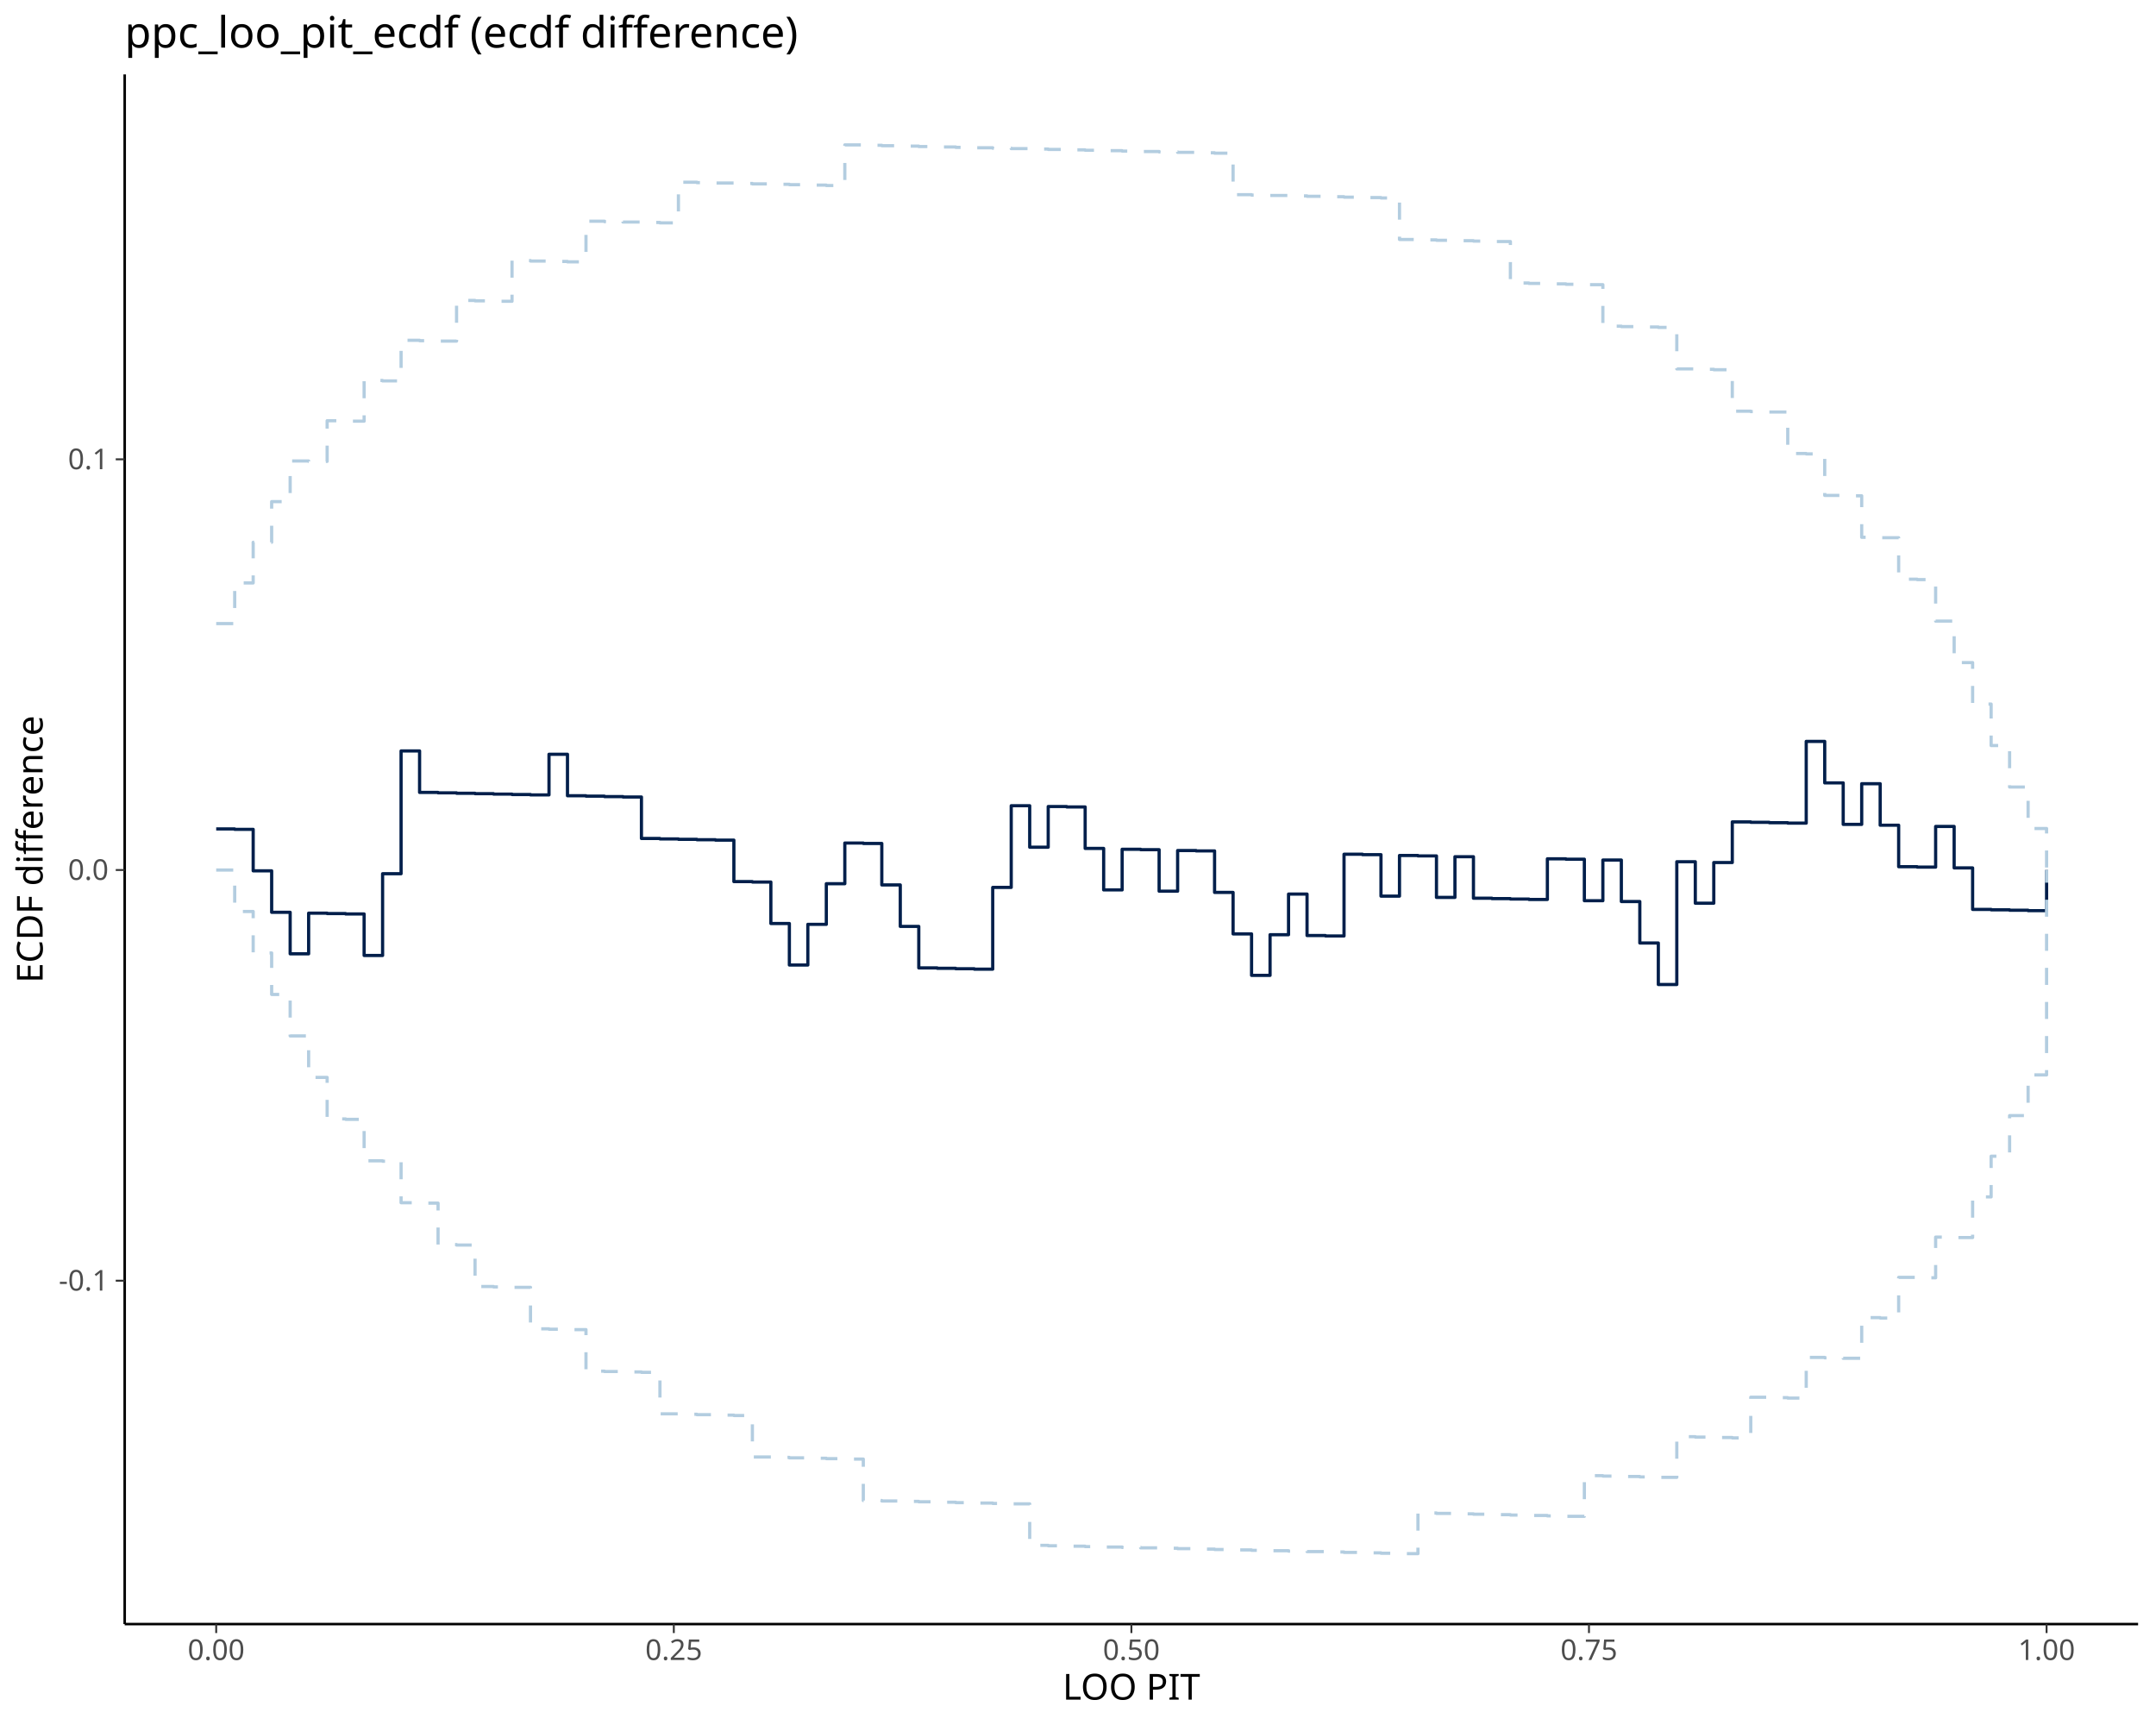
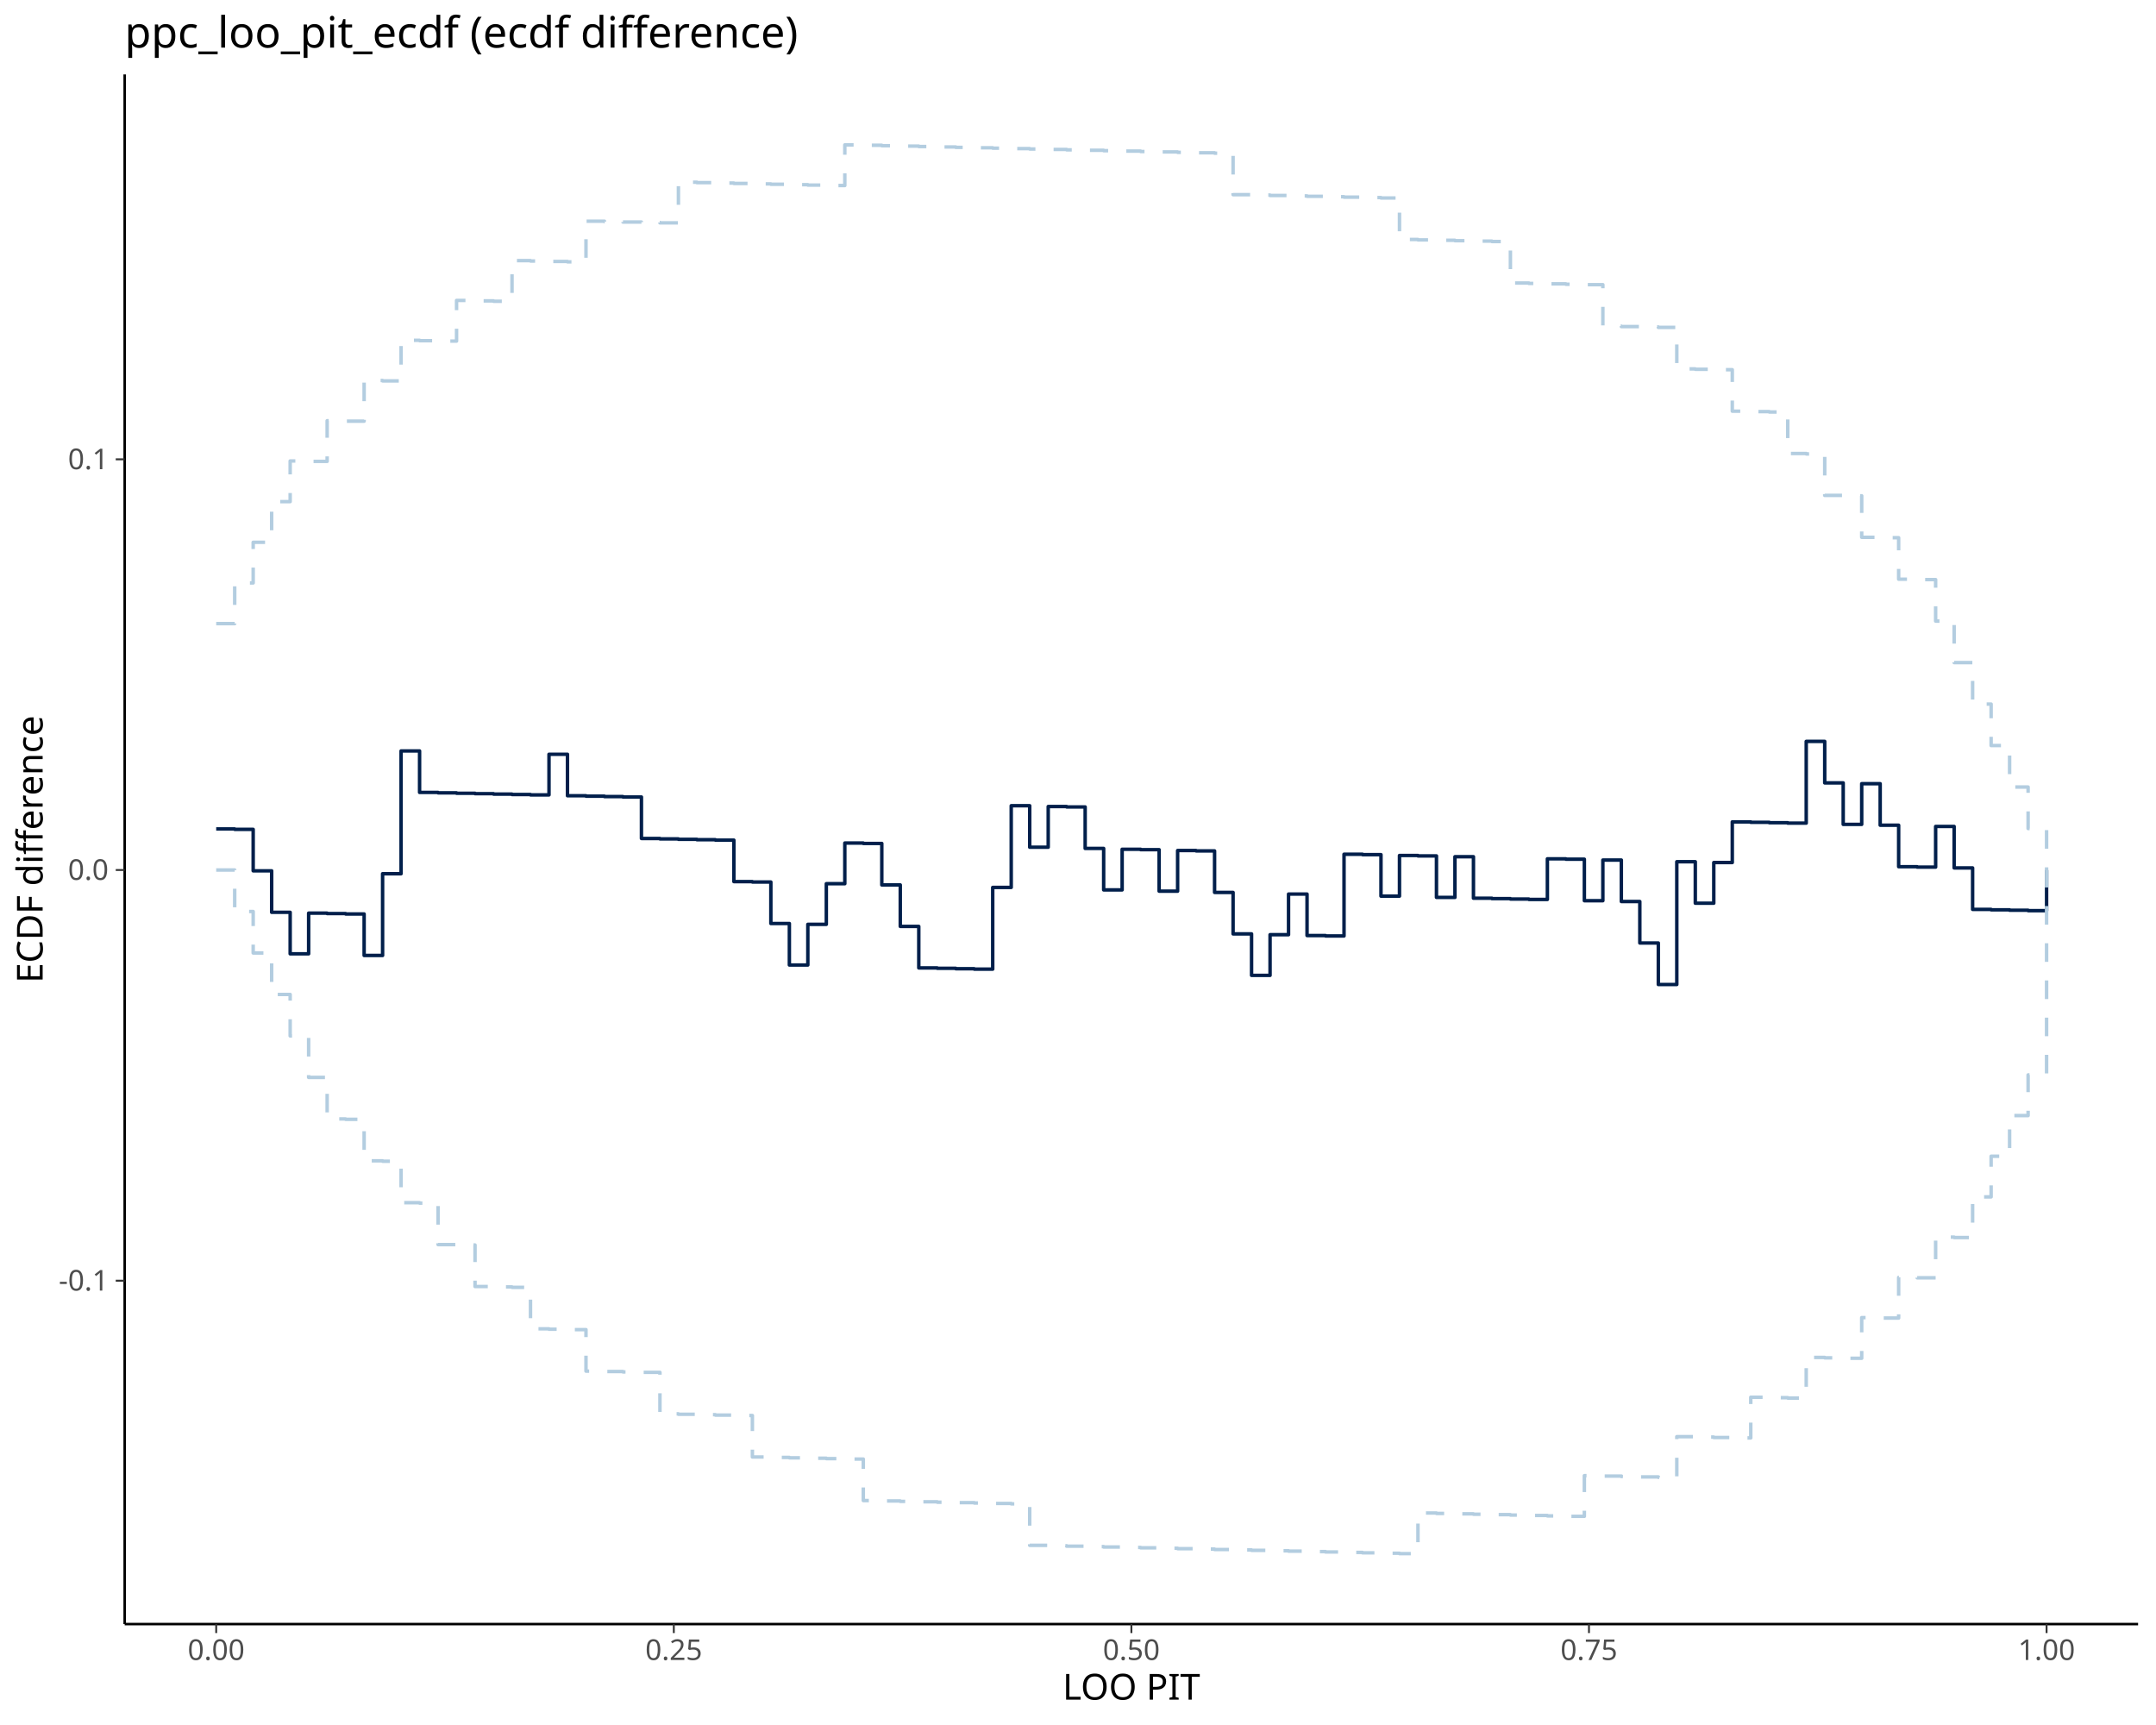
<svg xmlns="http://www.w3.org/2000/svg" class="svglite" data-engine-version="2.0" width="720.00pt" height="576.00pt" viewBox="0 0 720.00 576.00">
  <defs>
    <style type="text/css">
    .svglite line, .svglite polyline, .svglite polygon, .svglite path, .svglite rect, .svglite circle {
      fill: none;
      stroke: #000000;
      stroke-linecap: round;
      stroke-linejoin: round;
      stroke-miterlimit: 10.00;
    }
  </style>
  </defs>
  <rect width="100%" height="100%" style="stroke: none; fill: #FFFFFF;" />
  <defs>
    <clipPath id="cpMC4wMHw3MjAuMDB8MC4wMHw1NzYuMDA=">
      <rect x="0.00" y="0.00" width="720.00" height="576.00" />
    </clipPath>
  </defs>
  <g clip-path="url(#cpMC4wMHw3MjAuMDB8MC4wMHw1NzYuMDA=)">
</g>
  <defs>
    <clipPath id="cpNDEuNjR8NzE0LjAyfDI0Ljg1fDU0Mi4zMA==">
      <rect x="41.64" y="24.85" width="672.38" height="517.45" />
    </clipPath>
  </defs>
  <g clip-path="url(#cpNDEuNjR8NzE0LjAyfDI0Ljg1fDU0Mi4zMA==)">
-     <polyline points="72.20,276.79 78.38,276.79 78.38,276.93 84.55,276.93 84.55,290.78 90.72,290.78 90.72,304.63 96.90,304.63 96.90,318.49 103.07,318.49 103.07,304.91 109.25,304.91 109.25,305.05 115.42,305.05 115.42,305.19 121.60,305.19 121.60,319.04 127.77,319.04 127.77,291.75 133.94,291.75 133.94,250.75 140.12,250.75 140.12,264.60 146.29,264.60 146.29,264.74 152.47,264.74 152.47,264.88 158.64,264.88 158.64,265.02 164.82,265.02 164.82,265.16 170.99,265.16 170.99,265.30 177.16,265.30 177.16,265.43 183.34,265.43 183.34,251.86 189.51,251.86 189.51,265.71 195.69,265.71 195.69,265.85 201.86,265.85 201.86,265.99 208.04,265.99 208.04,266.13 214.21,266.13 214.21,279.98 220.39,279.98 220.39,280.12 226.56,280.12 226.56,280.26 232.73,280.26 232.73,280.39 238.91,280.39 238.91,280.53 245.08,280.53 245.08,294.38 251.26,294.38 251.26,294.52 257.43,294.52 257.43,308.37 263.61,308.37 263.61,322.23 269.78,322.23 269.78,308.65 275.95,308.65 275.95,295.08 282.13,295.08 282.13,281.50 288.30,281.50 288.30,281.64 294.48,281.64 294.48,295.49 300.65,295.49 300.65,309.34 306.83,309.34 306.83,323.20 313.00,323.20 313.00,323.33 319.17,323.33 319.17,323.47 325.35,323.47 325.35,323.61 331.52,323.61 331.52,296.32 337.70,296.32 337.70,269.04 343.87,269.04 343.87,282.89 350.05,282.89 350.05,269.31 356.22,269.31 356.22,269.45 362.39,269.45 362.39,283.30 368.57,283.30 368.57,297.15 374.74,297.15 374.74,283.58 380.92,283.58 380.92,283.72 387.09,283.72 387.09,297.57 393.27,297.57 393.27,284.00 399.44,284.00 399.44,284.13 405.61,284.13 405.61,297.99 411.79,297.99 411.79,311.84 417.96,311.84 417.96,325.69 424.14,325.69 424.14,312.11 430.31,312.11 430.31,298.54 436.49,298.54 436.49,312.39 442.66,312.39 442.66,312.53 448.84,312.53 448.84,285.24 455.01,285.24 455.01,285.38 461.18,285.38 461.18,299.23 467.36,299.23 467.36,285.66 473.53,285.66 473.53,285.80 479.71,285.80 479.71,299.65 485.88,299.65 485.88,286.07 492.06,286.07 492.06,299.92 498.23,299.92 498.23,300.06 504.40,300.06 504.40,300.20 510.58,300.20 510.58,300.34 516.75,300.34 516.75,286.77 522.93,286.77 522.93,286.90 529.10,286.90 529.10,300.76 535.28,300.76 535.28,287.18 541.45,287.18 541.45,301.03 547.62,301.03 547.62,314.88 553.80,314.88 553.80,328.74 559.97,328.74 559.97,287.74 566.15,287.74 566.15,301.59 572.32,301.59 572.32,288.01 578.50,288.01 578.50,274.44 584.67,274.44 584.67,274.58 590.84,274.58 590.84,274.71 597.02,274.71 597.02,274.85 603.19,274.85 603.19,247.56 609.37,247.56 609.37,261.42 615.54,261.42 615.54,275.27 621.72,275.27 621.72,261.69 627.89,261.69 627.89,275.55 634.06,275.55 634.06,289.40 640.24,289.40 640.24,289.54 646.41,289.54 646.41,275.96 652.59,275.96 652.59,289.81 658.76,289.81 658.76,303.66 664.94,303.66 664.94,303.80 671.11,303.80 671.11,303.94 677.29,303.94 677.29,304.08 683.46,304.08 683.46,290.51 " style="stroke-width: 1.07; stroke: #011F4B; stroke-linecap: butt;" />
-     <polyline points="72.20,208.23 78.38,208.23 78.38,194.65 84.55,194.65 84.55,181.08 90.72,181.08 90.72,167.50 96.90,167.50 96.90,153.93 103.07,153.93 103.07,154.06 109.25,154.06 109.25,140.49 115.42,140.49 115.42,140.63 121.60,140.63 121.60,127.05 127.77,127.05 127.77,127.19 133.94,127.19 133.94,113.62 140.12,113.62 140.12,113.76 146.29,113.76 146.29,113.89 152.47,113.89 152.47,100.32 158.64,100.32 158.64,100.46 164.82,100.46 164.82,100.60 170.99,100.60 170.99,87.02 177.16,87.02 177.16,87.16 183.34,87.16 183.34,87.30 189.51,87.30 189.51,87.44 195.69,87.44 195.69,73.86 201.86,73.86 201.86,74.00 208.04,74.00 208.04,74.14 214.21,74.14 214.21,74.28 220.39,74.28 220.39,74.42 226.56,74.42 226.56,60.84 232.73,60.84 232.73,60.98 238.91,60.98 238.91,61.12 245.08,61.12 245.08,61.26 251.26,61.26 251.26,61.40 257.43,61.40 257.43,61.53 263.61,61.53 263.61,61.67 269.78,61.67 269.78,61.81 275.95,61.81 275.95,61.95 282.13,61.95 282.13,48.38 288.30,48.38 288.30,48.51 294.48,48.51 294.48,48.65 300.65,48.65 300.65,48.79 306.83,48.79 306.83,48.93 313.00,48.93 313.00,49.07 319.17,49.07 319.17,49.21 325.35,49.21 325.35,49.34 331.52,49.34 331.52,49.48 337.70,49.48 337.70,49.62 343.87,49.62 343.87,49.76 350.05,49.76 350.05,49.90 356.22,49.90 356.22,50.04 362.39,50.04 362.39,50.18 368.57,50.18 368.57,50.31 374.74,50.31 374.74,50.45 380.92,50.45 380.92,50.59 387.09,50.59 387.09,50.73 393.27,50.73 393.27,50.87 399.44,50.87 399.44,51.01 405.61,51.01 405.61,51.15 411.79,51.15 411.79,65.00 417.96,65.00 417.96,65.14 424.14,65.14 424.14,65.27 430.31,65.27 430.31,65.41 436.49,65.41 436.49,65.55 442.66,65.55 442.66,65.69 448.84,65.69 448.84,65.83 455.01,65.83 455.01,65.97 461.18,65.97 461.18,66.11 467.36,66.11 467.36,79.96 473.53,79.96 473.53,80.10 479.71,80.10 479.71,80.23 485.88,80.23 485.88,80.37 492.06,80.37 492.06,80.51 498.23,80.51 498.23,80.65 504.40,80.65 504.40,94.50 510.58,94.50 510.58,94.64 516.75,94.64 516.75,94.78 522.93,94.78 522.93,94.92 529.10,94.92 529.10,95.06 535.28,95.06 535.28,108.91 541.45,108.91 541.45,109.05 547.62,109.05 547.62,109.18 553.80,109.18 553.80,109.32 559.97,109.32 559.97,123.18 566.15,123.18 566.15,123.31 572.32,123.31 572.32,123.45 578.50,123.45 578.50,137.30 584.67,137.30 584.67,137.44 590.84,137.44 590.84,137.58 597.02,137.58 597.02,151.43 603.19,151.43 603.19,151.57 609.37,151.57 609.37,165.42 615.54,165.42 615.54,165.56 621.72,165.56 621.72,179.41 627.89,179.41 627.89,179.55 634.06,179.55 634.06,193.40 640.24,193.40 640.24,193.54 646.41,193.54 646.41,207.39 652.59,207.39 652.59,221.25 658.76,221.25 658.76,235.10 664.94,235.10 664.94,248.95 671.11,248.95 671.11,262.80 677.29,262.80 677.29,276.65 683.46,276.65 683.46,290.51 " style="stroke-width: 1.07; stroke: #B3CDE0; stroke-dasharray: 5.69,5.69; stroke-linecap: butt;" />
-     <polyline points="72.20,290.51 78.38,290.51 78.38,304.36 84.55,304.36 84.55,318.21 90.72,318.21 90.72,332.06 96.90,332.06 96.90,345.91 103.07,345.91 103.07,359.76 109.25,359.76 109.25,373.62 115.42,373.62 115.42,373.76 121.60,373.76 121.60,387.61 127.77,387.61 127.77,387.75 133.94,387.75 133.94,401.60 140.12,401.60 140.12,401.74 146.29,401.74 146.29,415.59 152.47,415.59 152.47,415.73 158.64,415.73 158.64,429.58 164.82,429.58 164.82,429.72 170.99,429.72 170.99,429.86 177.16,429.86 177.16,443.71 183.34,443.71 183.34,443.85 189.51,443.85 189.51,443.98 195.69,443.98 195.69,457.84 201.86,457.84 201.86,457.97 208.04,457.97 208.04,458.11 214.21,458.11 214.21,458.25 220.39,458.25 220.39,472.10 226.56,472.10 226.56,472.24 232.73,472.24 232.73,472.38 238.91,472.38 238.91,472.52 245.08,472.52 245.08,472.66 251.26,472.66 251.26,486.51 257.43,486.51 257.43,486.65 263.61,486.65 263.61,486.79 269.78,486.79 269.78,486.92 275.95,486.92 275.95,487.06 282.13,487.06 282.13,487.20 288.30,487.20 288.30,501.05 294.48,501.05 294.48,501.19 300.65,501.19 300.65,501.33 306.83,501.33 306.83,501.47 313.00,501.47 313.00,501.61 319.17,501.61 319.17,501.75 325.35,501.75 325.35,501.88 331.52,501.88 331.52,502.02 337.70,502.02 337.70,502.16 343.87,502.16 343.87,516.01 350.05,516.01 350.05,516.15 356.22,516.15 356.22,516.29 362.39,516.29 362.39,516.43 368.57,516.43 368.57,516.57 374.74,516.57 374.74,516.71 380.92,516.71 380.92,516.84 387.09,516.84 387.09,516.98 393.27,516.98 393.27,517.12 399.44,517.12 399.44,517.26 405.61,517.26 405.61,517.40 411.79,517.40 411.79,517.54 417.96,517.54 417.96,517.68 424.14,517.68 424.14,517.81 430.31,517.81 430.31,517.95 436.49,517.95 436.49,518.09 442.66,518.09 442.66,518.23 448.84,518.23 448.84,518.37 455.01,518.37 455.01,518.51 461.18,518.51 461.18,518.65 467.36,518.65 467.36,518.78 473.53,518.78 473.53,505.21 479.71,505.21 479.71,505.35 485.88,505.35 485.88,505.49 492.06,505.49 492.06,505.62 498.23,505.62 498.23,505.76 504.40,505.76 504.40,505.90 510.58,505.90 510.58,506.04 516.75,506.04 516.75,506.18 522.93,506.18 522.93,506.32 529.10,506.32 529.10,492.74 535.28,492.74 535.28,492.88 541.45,492.88 541.45,493.02 547.62,493.02 547.62,493.16 553.80,493.16 553.80,493.30 559.97,493.30 559.97,479.72 566.15,479.72 566.15,479.86 572.32,479.86 572.32,480.00 578.50,480.00 578.50,480.14 584.67,480.14 584.67,466.56 590.84,466.56 590.84,466.70 597.02,466.70 597.02,466.84 603.19,466.84 603.19,453.26 609.37,453.26 609.37,453.40 615.54,453.40 615.54,453.54 621.72,453.54 621.72,439.97 627.89,439.97 627.89,440.11 634.06,440.11 634.06,426.53 640.24,426.53 640.24,426.67 646.41,426.67 646.41,413.09 652.59,413.09 652.59,413.23 658.76,413.23 658.76,399.66 664.94,399.66 664.94,386.08 671.11,386.08 671.11,372.51 677.29,372.51 677.29,358.93 683.46,358.93 683.46,290.51 " style="stroke-width: 1.07; stroke: #B3CDE0; stroke-dasharray: 5.69,5.69; stroke-linecap: butt;" />
+     <polyline points="72.20,276.79 78.38,276.79 78.38,276.93 84.55,276.93 84.55,290.78 90.72,290.78 90.72,304.63 96.90,304.63 96.90,318.49 103.07,318.49 103.07,304.91 109.25,304.91 109.25,305.05 115.42,305.05 115.42,305.19 121.60,305.19 121.60,319.04 127.77,319.04 127.77,291.75 133.94,291.75 133.94,250.75 140.12,250.75 140.12,264.60 146.29,264.60 146.29,264.74 152.47,264.74 152.47,264.88 158.64,264.88 158.64,265.02 164.82,265.02 164.82,265.16 170.99,265.16 170.99,265.30 177.16,265.30 177.16,265.43 183.34,265.43 183.34,251.86 189.51,251.86 189.51,265.71 195.69,265.71 195.69,265.85 201.86,265.85 201.86,265.99 208.04,265.99 208.04,266.13 214.21,266.13 214.21,279.98 220.39,279.98 220.39,280.12 226.56,280.12 226.56,280.26 232.73,280.26 232.73,280.39 238.91,280.39 238.91,280.53 245.08,280.53 245.08,294.38 251.26,294.38 251.26,294.52 257.43,294.52 257.43,308.37 263.61,308.37 263.61,322.23 269.78,322.23 269.78,308.65 275.95,308.65 275.95,295.08 282.13,295.08 282.13,281.50 288.30,281.50 288.30,281.64 294.48,281.64 294.48,295.49 300.65,295.49 300.65,309.34 306.83,309.34 306.83,323.20 313.00,323.20 313.00,323.33 319.17,323.33 319.17,323.47 325.35,323.47 325.35,323.61 331.52,323.61 331.52,296.32 337.70,296.32 337.70,269.04 343.87,269.04 343.87,282.89 350.05,282.89 350.05,269.31 356.22,269.31 356.22,269.45 362.39,269.45 362.39,283.30 368.57,283.30 368.57,297.15 374.74,297.15 374.74,283.58 380.92,283.58 380.92,283.72 387.09,283.72 387.09,297.57 393.27,297.57 393.27,284.00 399.44,284.00 399.44,284.13 405.61,284.13 405.61,297.99 411.79,297.99 411.79,311.84 417.96,311.84 417.96,325.69 424.14,325.69 424.14,312.11 430.31,312.11 430.31,298.54 436.49,298.54 436.49,312.39 442.66,312.39 442.66,312.53 448.84,312.53 448.84,285.24 455.01,285.24 455.01,285.38 461.18,285.38 461.18,299.23 467.36,299.23 467.36,285.66 473.53,285.66 473.53,285.80 479.71,285.80 479.71,299.65 485.88,299.65 485.88,286.07 492.06,286.07 492.06,299.92 498.23,299.92 498.23,300.06 504.40,300.06 504.40,300.20 510.58,300.20 510.58,300.34 516.75,300.34 516.75,286.77 522.93,286.77 522.93,286.90 529.10,286.90 529.10,300.76 535.28,300.76 535.28,287.18 541.45,287.18 541.45,301.03 547.62,301.03 547.62,314.88 553.80,314.88 553.80,328.74 559.97,328.74 559.97,287.74 566.15,287.74 566.15,301.59 572.32,301.59 572.32,288.01 578.50,288.01 578.50,274.44 584.67,274.44 584.67,274.58 590.84,274.58 590.84,274.71 597.02,274.71 597.02,274.85 603.19,274.85 603.19,247.56 609.37,247.56 609.37,261.42 615.54,261.42 615.54,275.27 621.72,275.27 621.72,261.69 627.89,261.69 627.89,275.55 634.06,275.55 634.06,289.40 640.24,289.40 640.24,289.54 646.41,289.54 646.41,275.96 652.59,275.96 652.59,289.81 658.76,289.81 658.76,303.66 664.94,303.66 664.94,303.80 671.11,303.80 671.11,303.94 677.29,303.94 677.29,304.08 683.46,304.08 683.46,290.51 " style="stroke-width: 1.16; stroke: #011F4B; stroke-linecap: butt;" />
+     <polyline points="72.20,208.23 78.38,208.23 78.38,194.65 84.55,194.65 84.55,181.08 90.72,181.08 90.72,167.50 96.90,167.50 96.90,153.93 103.07,153.93 103.07,154.06 109.25,154.06 109.25,140.49 115.42,140.49 115.42,140.63 121.60,140.63 121.60,127.05 127.77,127.05 127.77,127.19 133.94,127.19 133.94,113.62 140.12,113.62 140.12,113.76 146.29,113.76 146.29,113.89 152.47,113.89 152.47,100.32 158.64,100.32 158.64,100.46 164.82,100.46 164.82,100.60 170.99,100.60 170.99,87.02 177.16,87.02 177.16,87.16 183.34,87.16 183.34,87.30 189.51,87.30 189.51,87.44 195.69,87.44 195.69,73.86 201.86,73.86 201.86,74.00 208.04,74.00 208.04,74.14 214.21,74.14 214.21,74.28 220.39,74.28 220.39,74.42 226.56,74.42 226.56,60.84 232.73,60.84 232.73,60.98 238.91,60.98 238.91,61.12 245.08,61.12 245.08,61.26 251.26,61.26 251.26,61.40 257.43,61.40 257.43,61.53 263.61,61.53 263.61,61.67 269.78,61.67 269.78,61.81 275.95,61.81 275.95,61.95 282.13,61.95 282.13,48.38 288.30,48.38 288.30,48.51 294.48,48.51 294.48,48.65 300.65,48.65 300.65,48.79 306.83,48.79 306.83,48.93 313.00,48.93 313.00,49.07 319.17,49.07 319.17,49.21 325.35,49.21 325.35,49.34 331.52,49.34 331.52,49.48 337.70,49.48 337.70,49.62 343.87,49.62 343.87,49.76 350.05,49.76 350.05,49.90 356.22,49.90 356.22,50.04 362.39,50.04 362.39,50.18 368.57,50.18 368.57,50.31 374.74,50.31 374.74,50.45 380.92,50.45 380.92,50.59 387.09,50.59 387.09,50.73 393.27,50.73 393.27,50.87 399.44,50.87 399.44,51.01 405.61,51.01 405.61,51.15 411.79,51.15 411.79,65.00 417.96,65.00 417.96,65.14 424.14,65.14 424.14,65.27 430.31,65.27 430.31,65.41 436.49,65.41 436.49,65.55 442.66,65.55 442.66,65.69 448.84,65.69 448.84,65.83 455.01,65.83 455.01,65.97 461.18,65.97 461.18,66.11 467.36,66.11 467.36,79.96 473.53,79.96 473.53,80.10 479.71,80.10 479.71,80.23 485.88,80.23 485.88,80.37 492.06,80.37 492.06,80.51 498.23,80.51 498.23,80.65 504.40,80.65 504.40,94.50 510.58,94.50 510.58,94.64 516.75,94.64 516.75,94.78 522.93,94.78 522.93,94.92 529.10,94.92 529.10,95.06 535.28,95.06 535.28,108.91 541.45,108.91 541.45,109.05 547.62,109.05 547.62,109.18 553.80,109.18 553.80,109.32 559.97,109.32 559.97,123.18 566.15,123.18 566.15,123.31 572.32,123.31 572.32,123.45 578.50,123.45 578.50,137.30 584.67,137.30 584.67,137.44 590.84,137.44 590.84,137.58 597.02,137.58 597.02,151.43 603.19,151.43 603.19,151.57 609.37,151.57 609.37,165.42 615.54,165.42 615.54,165.56 621.72,165.56 621.72,179.41 627.89,179.41 627.89,179.55 634.06,179.55 634.06,193.40 640.24,193.40 640.24,193.54 646.41,193.54 646.41,207.39 652.59,207.39 652.59,221.25 658.76,221.25 658.76,235.10 664.94,235.10 664.94,248.95 671.11,248.95 671.11,262.80 677.29,262.80 677.29,276.65 683.46,276.65 683.46,290.51 " style="stroke-width: 1.16; stroke: #B3CDE0; stroke-dasharray: 6.21,6.21; stroke-linecap: butt;" />
+     <polyline points="72.20,290.51 78.38,290.51 78.38,304.36 84.55,304.36 84.55,318.21 90.72,318.21 90.72,332.06 96.90,332.06 96.90,345.91 103.07,345.91 103.07,359.76 109.25,359.76 109.25,373.62 115.42,373.62 115.42,373.76 121.60,373.76 121.60,387.61 127.77,387.61 127.77,387.75 133.94,387.75 133.94,401.60 140.12,401.60 140.12,401.74 146.29,401.74 146.29,415.59 152.47,415.59 152.47,415.73 158.64,415.73 158.64,429.58 164.82,429.58 164.82,429.72 170.99,429.72 170.99,429.86 177.16,429.86 177.16,443.71 183.34,443.71 183.34,443.85 189.51,443.85 189.51,443.98 195.69,443.98 195.69,457.84 201.86,457.84 201.86,457.97 208.04,457.97 208.04,458.11 214.21,458.11 214.21,458.25 220.39,458.25 220.39,472.10 226.56,472.10 226.56,472.24 232.73,472.24 232.73,472.38 238.91,472.38 238.91,472.52 245.08,472.52 245.08,472.66 251.26,472.66 251.26,486.51 257.43,486.51 257.43,486.65 263.61,486.65 263.61,486.79 269.78,486.79 269.78,486.92 275.95,486.92 275.95,487.06 282.13,487.06 282.13,487.20 288.30,487.20 288.30,501.05 294.48,501.05 294.48,501.19 300.65,501.19 300.65,501.33 306.83,501.33 306.83,501.47 313.00,501.47 313.00,501.61 319.17,501.61 319.17,501.75 325.35,501.75 325.35,501.88 331.52,501.88 331.52,502.02 337.70,502.02 337.70,502.16 343.87,502.16 343.87,516.01 350.05,516.01 350.05,516.15 356.22,516.15 356.22,516.29 362.39,516.29 362.39,516.43 368.57,516.43 368.57,516.57 374.74,516.57 374.74,516.71 380.92,516.71 380.92,516.84 387.09,516.84 387.09,516.98 393.27,516.98 393.27,517.12 399.44,517.12 399.44,517.26 405.61,517.26 405.61,517.40 411.79,517.40 411.79,517.54 417.96,517.54 417.96,517.68 424.14,517.68 424.14,517.81 430.31,517.81 430.31,517.95 436.49,517.95 436.49,518.09 442.66,518.09 442.66,518.23 448.84,518.23 448.84,518.37 455.01,518.37 455.01,518.51 461.18,518.51 461.18,518.65 467.36,518.65 467.36,518.78 473.53,518.78 473.53,505.21 479.71,505.21 479.71,505.35 485.88,505.35 485.88,505.49 492.06,505.49 492.06,505.62 498.23,505.62 498.23,505.76 504.40,505.76 504.40,505.90 510.58,505.90 510.58,506.04 516.75,506.04 516.75,506.18 522.93,506.18 522.93,506.32 529.10,506.32 529.10,492.74 535.28,492.74 535.28,492.88 541.45,492.88 541.45,493.02 547.62,493.02 547.62,493.16 553.80,493.16 553.80,493.30 559.97,493.30 559.97,479.72 566.15,479.72 566.15,479.86 572.32,479.86 572.32,480.00 578.50,480.00 578.50,480.14 584.67,480.14 584.67,466.56 590.84,466.56 590.84,466.70 597.02,466.70 597.02,466.84 603.19,466.84 603.19,453.26 609.37,453.26 609.37,453.40 615.54,453.40 615.54,453.54 621.72,453.54 621.72,439.97 627.89,439.97 627.89,440.11 634.06,440.11 634.06,426.53 640.24,426.53 640.24,426.67 646.41,426.67 646.41,413.09 652.59,413.09 652.59,413.23 658.76,413.23 658.76,399.66 664.94,399.66 664.94,386.08 671.11,386.08 671.11,372.51 677.29,372.51 677.29,358.93 683.46,358.93 683.46,290.51 " style="stroke-width: 1.16; stroke: #B3CDE0; stroke-dasharray: 6.21,6.21; stroke-linecap: butt;" />
  </g>
  <g clip-path="url(#cpMC4wMHw3MjAuMDB8MC4wMHw1NzYuMDA=)">
    <polyline points="41.64,542.30 41.64,24.85 " style="stroke-width: 0.85; stroke-linecap: butt;" />
    <text x="36.26" y="430.94" text-anchor="end" style="font-size: 9.60px; fill: #4D4D4D; font-family: sans;" textLength="16.54px" lengthAdjust="spacingAndGlyphs">-0.1</text>
    <text x="36.26" y="293.81" text-anchor="end" style="font-size: 9.60px; fill: #4D4D4D; font-family: sans;" textLength="13.35px" lengthAdjust="spacingAndGlyphs">0.0</text>
    <text x="36.26" y="156.68" text-anchor="end" style="font-size: 9.60px; fill: #4D4D4D; font-family: sans;" textLength="13.35px" lengthAdjust="spacingAndGlyphs">0.1</text>
    <polyline points="38.65,427.64 41.64,427.64 " style="stroke-width: 0.64; stroke: #333333; stroke-linecap: butt;" />
    <polyline points="38.65,290.51 41.64,290.51 " style="stroke-width: 0.64; stroke: #333333; stroke-linecap: butt;" />
    <polyline points="38.65,153.37 41.64,153.37 " style="stroke-width: 0.64; stroke: #333333; stroke-linecap: butt;" />
    <polyline points="41.64,542.30 714.02,542.30 " style="stroke-width: 0.85; stroke-linecap: butt;" />
    <polyline points="72.20,545.29 72.20,542.30 " style="stroke-width: 0.64; stroke: #333333; stroke-linecap: butt;" />
    <polyline points="225.02,545.29 225.02,542.30 " style="stroke-width: 0.64; stroke: #333333; stroke-linecap: butt;" />
    <polyline points="377.83,545.29 377.83,542.30 " style="stroke-width: 0.64; stroke: #333333; stroke-linecap: butt;" />
    <polyline points="530.64,545.29 530.64,542.30 " style="stroke-width: 0.64; stroke: #333333; stroke-linecap: butt;" />
    <polyline points="683.46,545.29 683.46,542.30 " style="stroke-width: 0.64; stroke: #333333; stroke-linecap: butt;" />
    <text x="72.20" y="554.29" text-anchor="middle" style="font-size: 9.60px; fill: #4D4D4D; font-family: sans;" textLength="18.69px" lengthAdjust="spacingAndGlyphs">0.00</text>
    <text x="225.02" y="554.29" text-anchor="middle" style="font-size: 9.60px; fill: #4D4D4D; font-family: sans;" textLength="18.69px" lengthAdjust="spacingAndGlyphs">0.25</text>
    <text x="377.83" y="554.29" text-anchor="middle" style="font-size: 9.60px; fill: #4D4D4D; font-family: sans;" textLength="18.69px" lengthAdjust="spacingAndGlyphs">0.50</text>
    <text x="530.64" y="554.29" text-anchor="middle" style="font-size: 9.60px; fill: #4D4D4D; font-family: sans;" textLength="18.69px" lengthAdjust="spacingAndGlyphs">0.75</text>
    <text x="683.46" y="554.29" text-anchor="middle" style="font-size: 9.60px; fill: #4D4D4D; font-family: sans;" textLength="18.69px" lengthAdjust="spacingAndGlyphs">1.00</text>
    <text x="377.83" y="567.53" text-anchor="middle" style="font-size: 12.00px; font-family: sans;" textLength="47.35px" lengthAdjust="spacingAndGlyphs">LOO PIT</text>
    <text transform="translate(14.24,283.58) rotate(-90)" text-anchor="middle" style="font-size: 12.00px; font-family: sans;" textLength="88.71px" lengthAdjust="spacingAndGlyphs">ECDF difference</text>
    <text x="41.64" y="15.89" style="font-size: 14.40px; font-family: sans;" textLength="216.96px" lengthAdjust="spacingAndGlyphs">ppc_loo_pit_ecdf (ecdf difference)</text>
  </g>
</svg>
